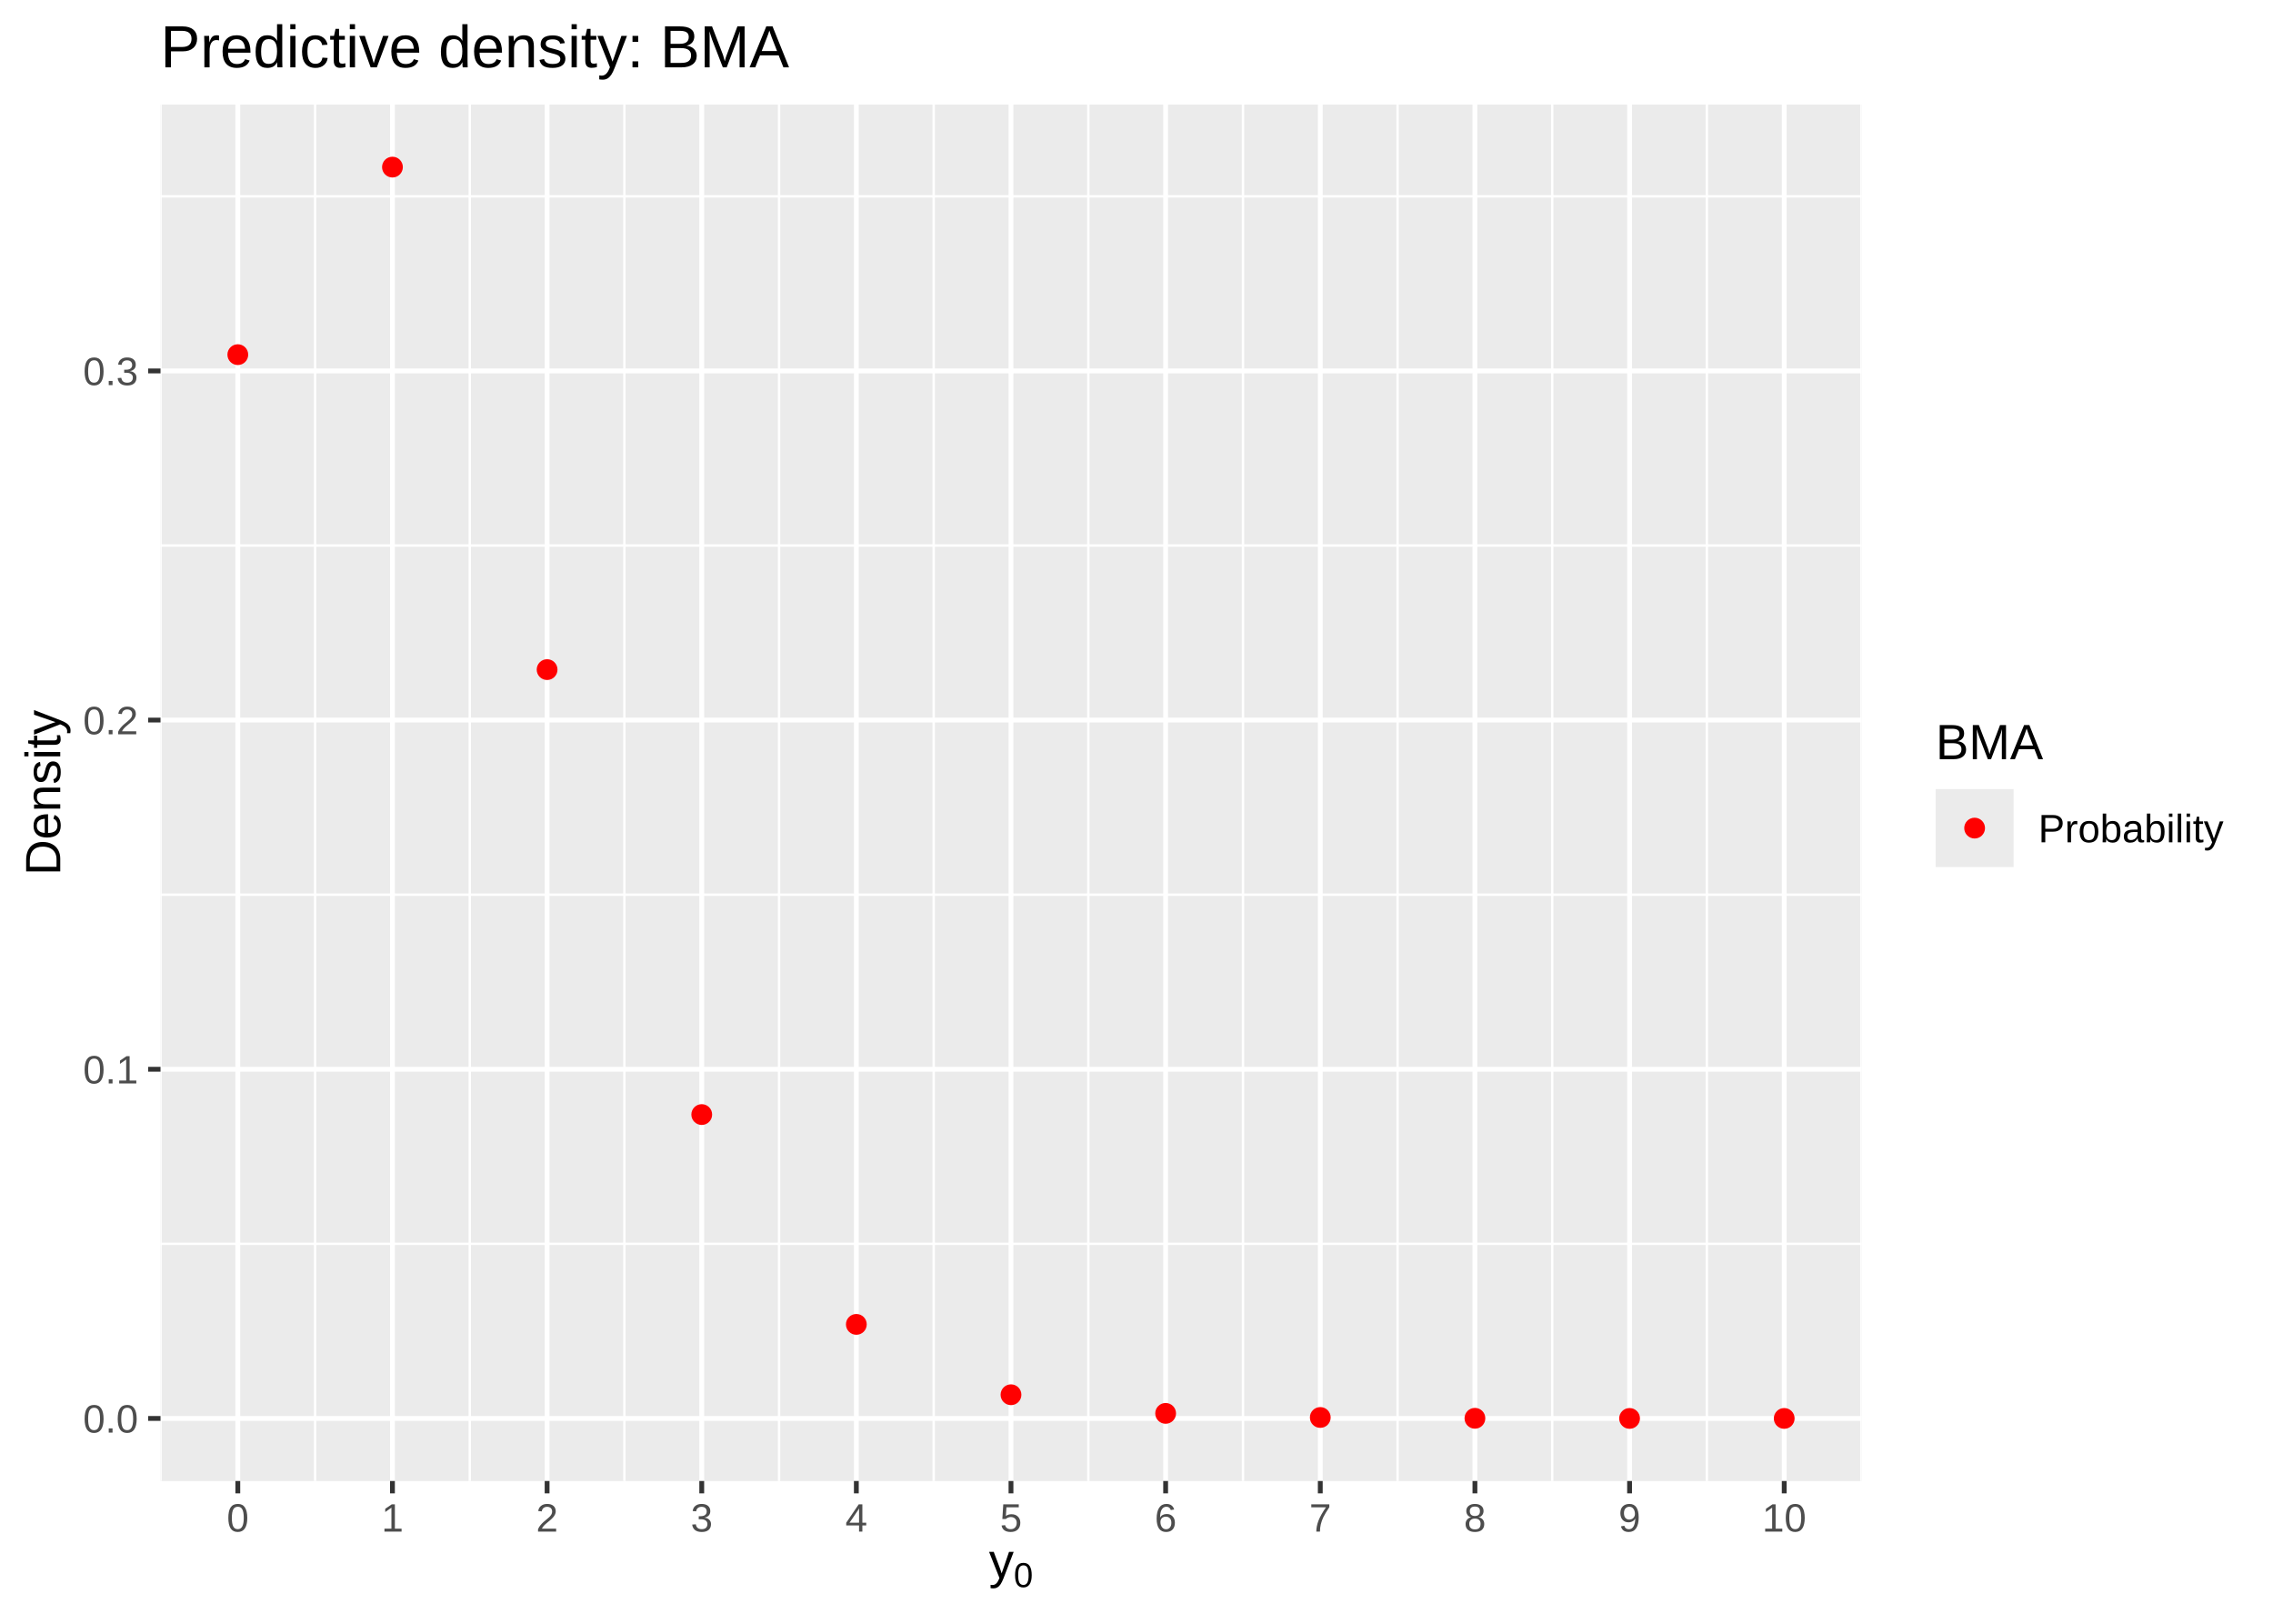
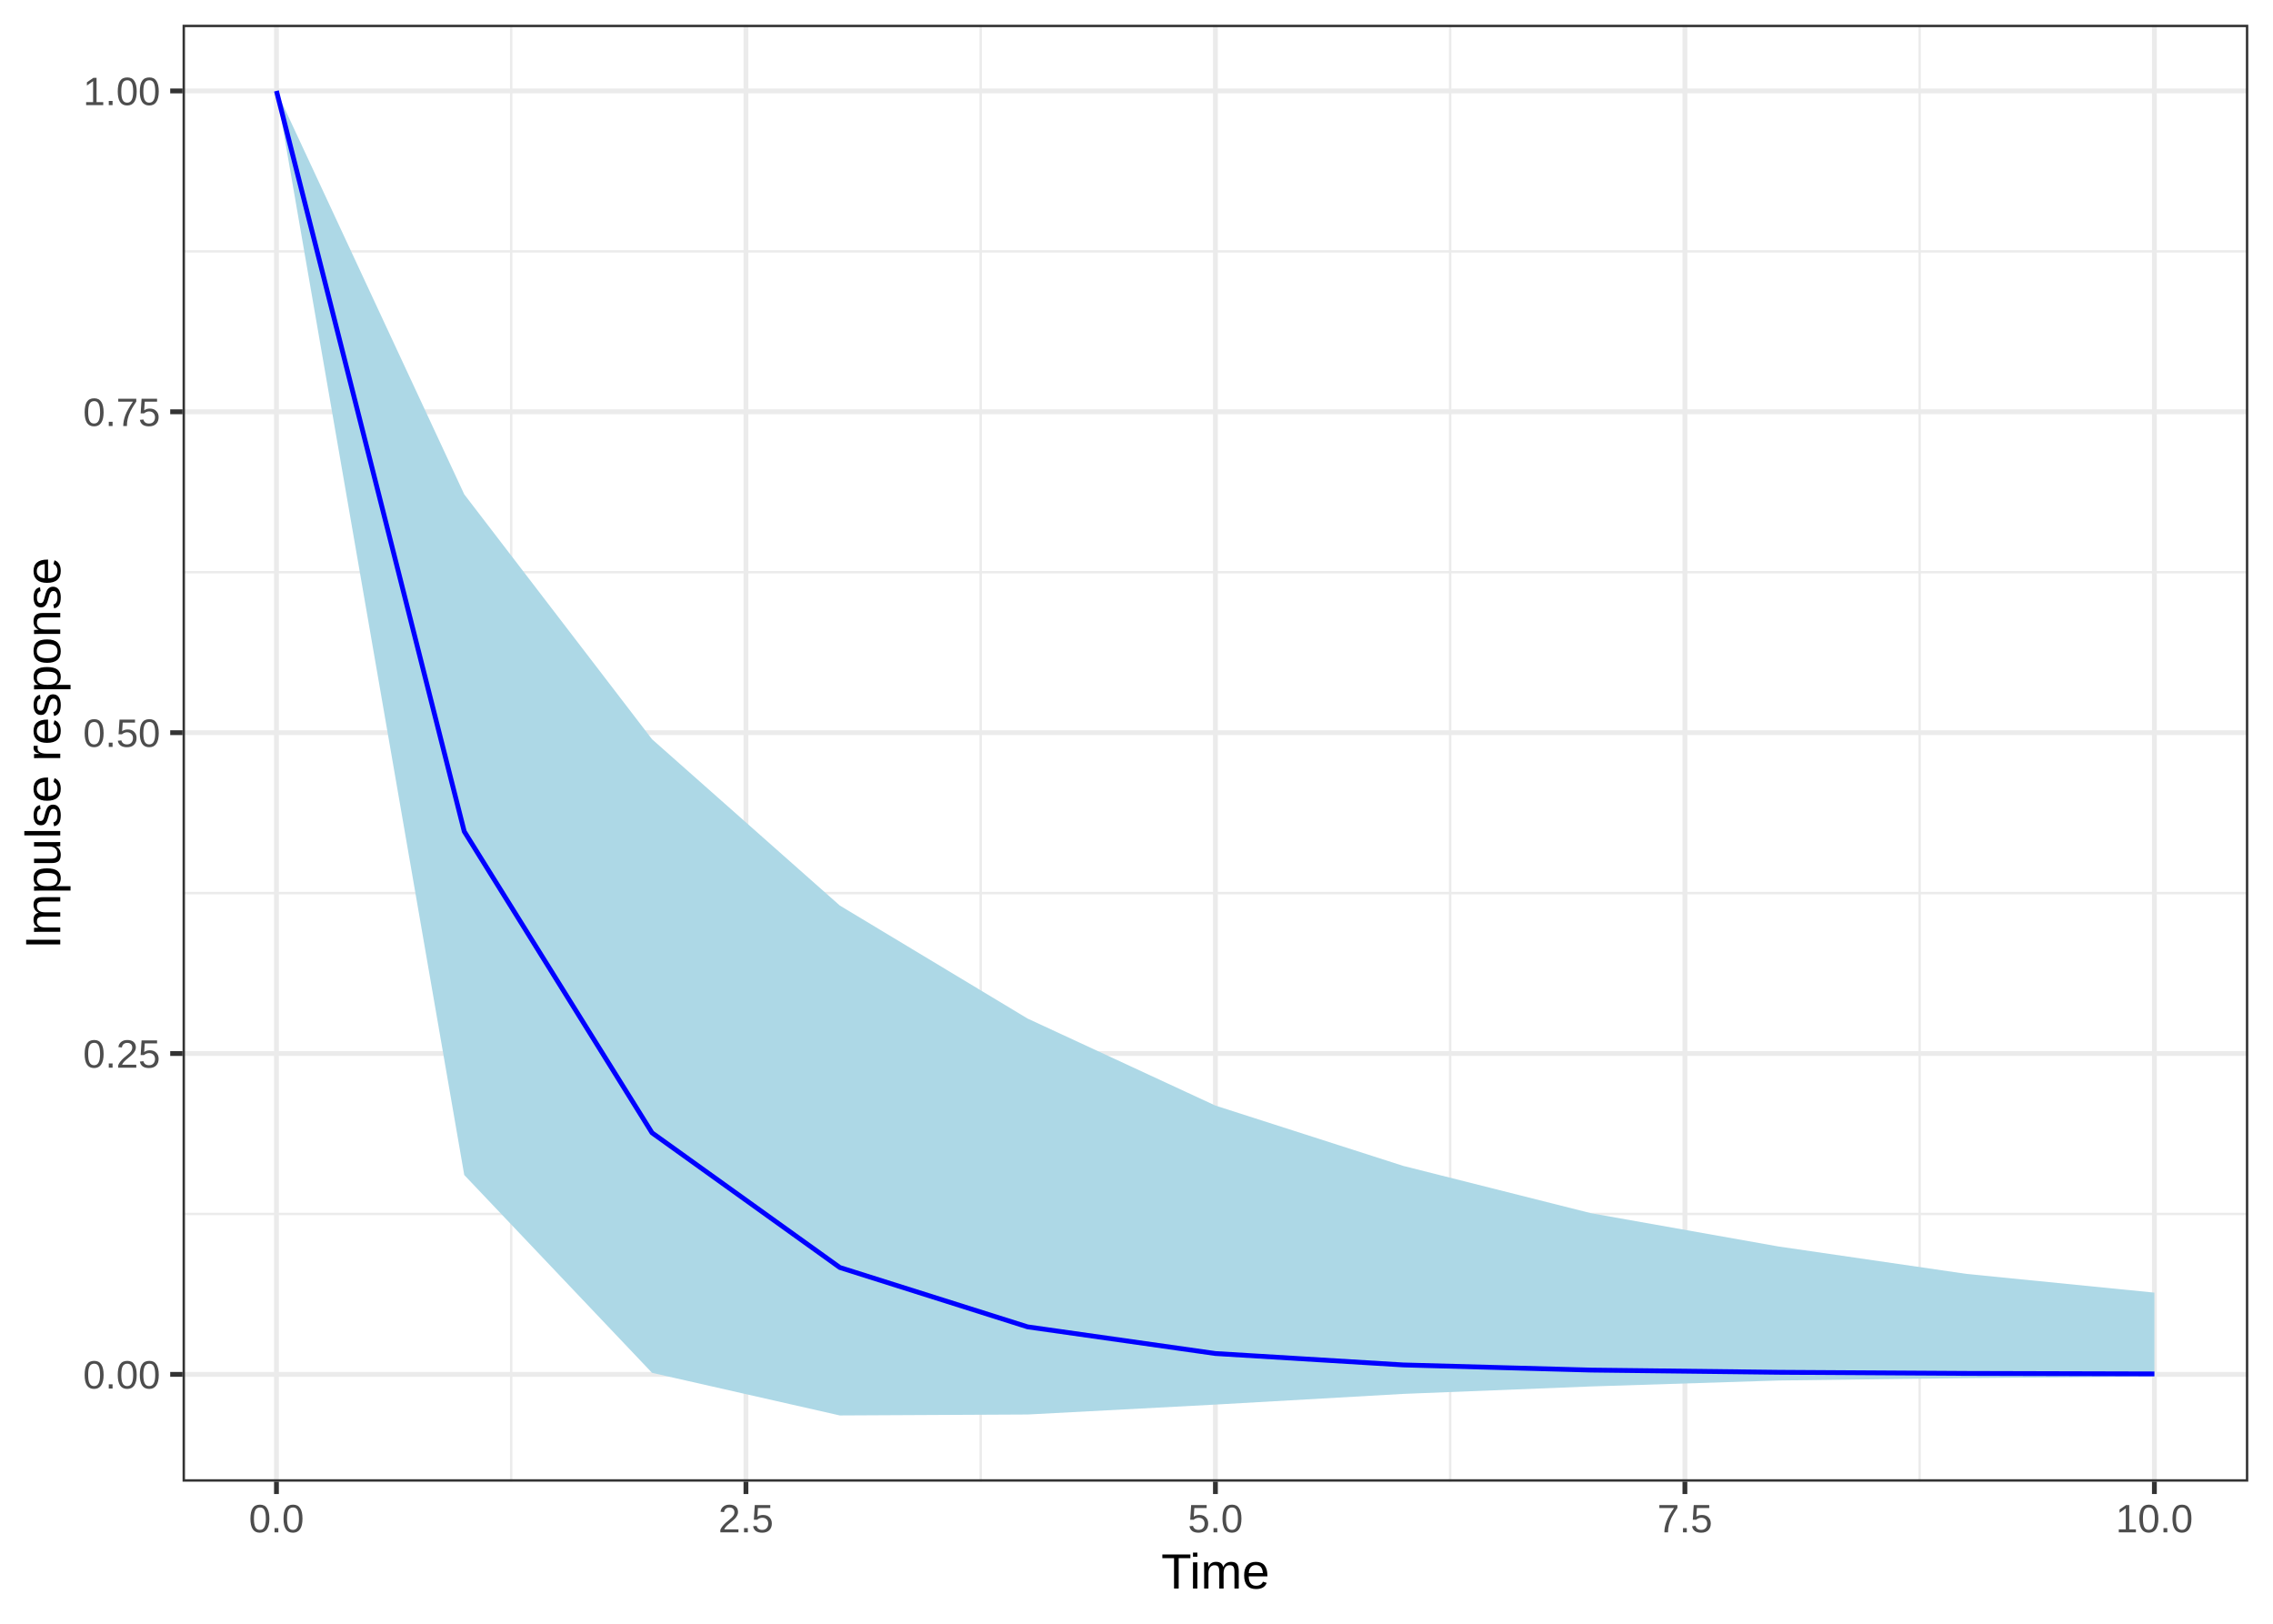
<svg xmlns="http://www.w3.org/2000/svg" class="svglite" width="504.00pt" height="360.00pt" viewBox="0 0 504.00 360.00">
  <defs>
    <style type="text/css">
    .svglite line, .svglite polyline, .svglite polygon, .svglite path, .svglite rect, .svglite circle {
      fill: none;
      stroke: #000000;
      stroke-linecap: round;
      stroke-linejoin: round;
      stroke-miterlimit: 10.00;
    }
    .svglite text {
      white-space: pre;
    }
  </style>
  </defs>
  <rect width="100%" height="100%" style="stroke: none; fill: #FFFFFF;" />
  <defs>
    <clipPath id="cpMC4wMHw1MDQuMDB8MC4wMHwzNjAuMDA=">
      <rect x="0.00" y="0.00" width="504.00" height="360.00" />
    </clipPath>
  </defs>
  <g clip-path="url(#cpMC4wMHw1MDQuMDB8MC4wMHwzNjAuMDA=)">
-     <rect x="0" y="0.00" width="504.00" height="360.00" style="stroke-width: 1.07; stroke: #FFFFFF; fill: #FFFFFF;" />
+     <rect x="0.00" y="0.00" width="504.00" height="360.00" style="stroke-width: 1.07; stroke: #FFFFFF; fill: #FFFFFF;" />
  </g>
  <defs>
-     <clipPath id="cpMzUuNTl8NDEyLjc2fDIzLjE4fDMyOC4zNQ==">
-       <rect x="35.59" y="23.18" width="377.17" height="305.18" />
+     <clipPath id="cpNDAuNDh8NDk4LjUyfDUuNDh8MzI4LjUw">
+       <rect x="40.48" y="5.48" width="458.04" height="323.02" />
    </clipPath>
  </defs>
-   <g clip-path="url(#cpMzUuNTl8NDEyLjc2fDIzLjE4fDMyOC4zNQ==)">
-     <rect x="35.59" y="23.18" width="377.17" height="305.18" style="stroke-width: 1.07; stroke: none; fill: #EBEBEB;" />
-     <polyline points="35.59,275.77 412.76,275.77 " style="stroke-width: 0.53; stroke: #FFFFFF; stroke-linecap: butt;" />
-     <polyline points="35.59,198.36 412.76,198.36 " style="stroke-width: 0.53; stroke: #FFFFFF; stroke-linecap: butt;" />
-     <polyline points="35.59,120.95 412.76,120.95 " style="stroke-width: 0.53; stroke: #FFFFFF; stroke-linecap: butt;" />
-     <polyline points="35.59,43.53 412.76,43.53 " style="stroke-width: 0.53; stroke: #FFFFFF; stroke-linecap: butt;" />
-     <polyline points="35.59,328.35 35.59,23.18 " style="stroke-width: 0.53; stroke: #FFFFFF; stroke-linecap: butt;" />
-     <polyline points="69.87,328.35 69.87,23.18 " style="stroke-width: 0.53; stroke: #FFFFFF; stroke-linecap: butt;" />
-     <polyline points="104.16,328.35 104.16,23.18 " style="stroke-width: 0.53; stroke: #FFFFFF; stroke-linecap: butt;" />
-     <polyline points="138.45,328.35 138.45,23.18 " style="stroke-width: 0.53; stroke: #FFFFFF; stroke-linecap: butt;" />
-     <polyline points="172.74,328.35 172.74,23.18 " style="stroke-width: 0.53; stroke: #FFFFFF; stroke-linecap: butt;" />
-     <polyline points="207.03,328.35 207.03,23.18 " style="stroke-width: 0.53; stroke: #FFFFFF; stroke-linecap: butt;" />
-     <polyline points="241.32,328.35 241.32,23.18 " style="stroke-width: 0.53; stroke: #FFFFFF; stroke-linecap: butt;" />
-     <polyline points="275.61,328.35 275.61,23.18 " style="stroke-width: 0.53; stroke: #FFFFFF; stroke-linecap: butt;" />
-     <polyline points="309.89,328.35 309.89,23.18 " style="stroke-width: 0.53; stroke: #FFFFFF; stroke-linecap: butt;" />
-     <polyline points="344.18,328.35 344.18,23.18 " style="stroke-width: 0.53; stroke: #FFFFFF; stroke-linecap: butt;" />
-     <polyline points="378.47,328.35 378.47,23.18 " style="stroke-width: 0.53; stroke: #FFFFFF; stroke-linecap: butt;" />
-     <polyline points="412.76,328.35 412.76,23.18 " style="stroke-width: 0.53; stroke: #FFFFFF; stroke-linecap: butt;" />
-     <polyline points="35.59,314.48 412.76,314.48 " style="stroke-width: 1.07; stroke: #FFFFFF; stroke-linecap: butt;" />
-     <polyline points="35.59,237.07 412.76,237.07 " style="stroke-width: 1.07; stroke: #FFFFFF; stroke-linecap: butt;" />
-     <polyline points="35.59,159.65 412.76,159.65 " style="stroke-width: 1.07; stroke: #FFFFFF; stroke-linecap: butt;" />
-     <polyline points="35.59,82.24 412.76,82.24 " style="stroke-width: 1.07; stroke: #FFFFFF; stroke-linecap: butt;" />
-     <polyline points="52.73,328.35 52.73,23.18 " style="stroke-width: 1.07; stroke: #FFFFFF; stroke-linecap: butt;" />
-     <polyline points="87.02,328.35 87.02,23.18 " style="stroke-width: 1.07; stroke: #FFFFFF; stroke-linecap: butt;" />
-     <polyline points="121.31,328.35 121.31,23.18 " style="stroke-width: 1.07; stroke: #FFFFFF; stroke-linecap: butt;" />
-     <polyline points="155.60,328.35 155.60,23.18 " style="stroke-width: 1.07; stroke: #FFFFFF; stroke-linecap: butt;" />
-     <polyline points="189.88,328.35 189.88,23.18 " style="stroke-width: 1.07; stroke: #FFFFFF; stroke-linecap: butt;" />
-     <polyline points="224.17,328.35 224.17,23.18 " style="stroke-width: 1.07; stroke: #FFFFFF; stroke-linecap: butt;" />
-     <polyline points="258.46,328.35 258.46,23.18 " style="stroke-width: 1.07; stroke: #FFFFFF; stroke-linecap: butt;" />
-     <polyline points="292.75,328.35 292.75,23.18 " style="stroke-width: 1.07; stroke: #FFFFFF; stroke-linecap: butt;" />
-     <polyline points="327.04,328.35 327.04,23.18 " style="stroke-width: 1.07; stroke: #FFFFFF; stroke-linecap: butt;" />
-     <polyline points="361.33,328.35 361.33,23.18 " style="stroke-width: 1.07; stroke: #FFFFFF; stroke-linecap: butt;" />
-     <polyline points="395.62,328.35 395.62,23.18 " style="stroke-width: 1.07; stroke: #FFFFFF; stroke-linecap: butt;" />
-     <circle cx="52.73" cy="78.63" r="1.95" style="stroke-width: 0.71; stroke: #FF0000; fill: #FF0000;" />
-     <circle cx="87.02" cy="37.05" r="1.95" style="stroke-width: 0.71; stroke: #FF0000; fill: #FF0000;" />
-     <circle cx="121.31" cy="148.46" r="1.95" style="stroke-width: 0.71; stroke: #FF0000; fill: #FF0000;" />
-     <circle cx="155.60" cy="247.11" r="1.95" style="stroke-width: 0.71; stroke: #FF0000; fill: #FF0000;" />
-     <circle cx="189.88" cy="293.63" r="1.95" style="stroke-width: 0.71; stroke: #FF0000; fill: #FF0000;" />
-     <circle cx="224.17" cy="309.23" r="1.95" style="stroke-width: 0.71; stroke: #FF0000; fill: #FF0000;" />
-     <circle cx="258.46" cy="313.36" r="1.95" style="stroke-width: 0.71; stroke: #FF0000; fill: #FF0000;" />
-     <circle cx="292.75" cy="314.27" r="1.95" style="stroke-width: 0.71; stroke: #FF0000; fill: #FF0000;" />
-     <circle cx="327.04" cy="314.45" r="1.95" style="stroke-width: 0.71; stroke: #FF0000; fill: #FF0000;" />
-     <circle cx="361.33" cy="314.48" r="1.95" style="stroke-width: 0.71; stroke: #FF0000; fill: #FF0000;" />
-     <circle cx="395.62" cy="314.48" r="1.95" style="stroke-width: 0.71; stroke: #FF0000; fill: #FF0000;" />
+   <g clip-path="url(#cpNDAuNDh8NDk4LjUyfDUuNDh8MzI4LjUw)">
+     <rect x="40.48" y="5.48" width="458.04" height="323.02" style="stroke-width: 1.07; stroke: none; fill: #FFFFFF;" />
+     <polyline points="40.48,269.14 498.52,269.14 " style="stroke-width: 0.53; stroke: #EBEBEB; stroke-linecap: butt;" />
+     <polyline points="40.48,198.01 498.52,198.01 " style="stroke-width: 0.53; stroke: #EBEBEB; stroke-linecap: butt;" />
+     <polyline points="40.48,126.87 498.52,126.87 " style="stroke-width: 0.53; stroke: #EBEBEB; stroke-linecap: butt;" />
+     <polyline points="40.48,55.73 498.52,55.73 " style="stroke-width: 0.53; stroke: #EBEBEB; stroke-linecap: butt;" />
+     <polyline points="113.35,328.50 113.35,5.48 " style="stroke-width: 0.53; stroke: #EBEBEB; stroke-linecap: butt;" />
+     <polyline points="217.45,328.50 217.45,5.48 " style="stroke-width: 0.53; stroke: #EBEBEB; stroke-linecap: butt;" />
+     <polyline points="321.55,328.50 321.55,5.48 " style="stroke-width: 0.53; stroke: #EBEBEB; stroke-linecap: butt;" />
+     <polyline points="425.65,328.50 425.65,5.48 " style="stroke-width: 0.53; stroke: #EBEBEB; stroke-linecap: butt;" />
+     <polyline points="40.48,304.71 498.52,304.71 " style="stroke-width: 1.07; stroke: #EBEBEB; stroke-linecap: butt;" />
+     <polyline points="40.48,233.57 498.52,233.57 " style="stroke-width: 1.07; stroke: #EBEBEB; stroke-linecap: butt;" />
+     <polyline points="40.48,162.44 498.52,162.44 " style="stroke-width: 1.07; stroke: #EBEBEB; stroke-linecap: butt;" />
+     <polyline points="40.48,91.30 498.52,91.30 " style="stroke-width: 1.07; stroke: #EBEBEB; stroke-linecap: butt;" />
+     <polyline points="40.48,20.16 498.52,20.16 " style="stroke-width: 1.07; stroke: #EBEBEB; stroke-linecap: butt;" />
+     <polyline points="61.30,328.50 61.30,5.48 " style="stroke-width: 1.07; stroke: #EBEBEB; stroke-linecap: butt;" />
+     <polyline points="165.40,328.50 165.40,5.48 " style="stroke-width: 1.07; stroke: #EBEBEB; stroke-linecap: butt;" />
+     <polyline points="269.50,328.50 269.50,5.48 " style="stroke-width: 1.07; stroke: #EBEBEB; stroke-linecap: butt;" />
+     <polyline points="373.60,328.50 373.60,5.48 " style="stroke-width: 1.07; stroke: #EBEBEB; stroke-linecap: butt;" />
+     <polyline points="477.70,328.50 477.70,5.48 " style="stroke-width: 1.07; stroke: #EBEBEB; stroke-linecap: butt;" />
+     <polygon points="61.30,20.16 102.94,109.60 144.58,163.90 186.22,200.77 227.86,225.83 269.50,245.12 311.14,258.49 352.78,268.98 394.42,276.37 436.06,282.44 477.70,286.59 477.70,305.19 436.06,305.54 394.42,306.07 352.78,307.39 311.14,309.04 269.50,311.41 227.86,313.61 186.22,313.82 144.58,304.37 102.94,260.51 61.30,20.16 " style="stroke-width: 0.00; stroke: none; stroke-linecap: butt; fill: #ADD8E6;" />
+     <polyline points="61.30,20.16 102.94,109.60 144.58,163.90 186.22,200.77 227.86,225.83 269.50,245.12 311.14,258.49 352.78,268.98 394.42,276.37 436.06,282.44 477.70,286.59 " style="stroke-width: 1.07; stroke: none; stroke-linecap: butt;" />
+     <polyline points="477.70,305.19 436.06,305.54 394.42,306.07 352.78,307.39 311.14,309.04 269.50,311.41 227.86,313.61 186.22,313.82 144.58,304.37 102.94,260.51 61.30,20.16 " style="stroke-width: 1.07; stroke: none; stroke-linecap: butt;" />
+     <polyline points="61.30,20.16 102.94,184.34 144.58,251.16 186.22,281.02 227.86,294.18 269.50,300.09 311.14,302.62 352.78,303.76 394.42,304.25 436.06,304.50 477.70,304.61 " style="stroke-width: 1.07; stroke: #0000FF; stroke-linecap: butt;" />
+     <rect x="40.48" y="5.48" width="458.04" height="323.02" style="stroke-width: 1.07; stroke: #333333;" />
  </g>
  <g clip-path="url(#cpMC4wMHw1MDQuMDB8MC4wMHwzNjAuMDA=)">
-     <text x="30.65" y="317.63" text-anchor="end" style="font-size: 8.80px;fill: #4D4D4D; font-family: &quot;Arial&quot;;" textLength="12.24px" lengthAdjust="spacingAndGlyphs">0.0</text>
-     <text x="30.65" y="240.22" text-anchor="end" style="font-size: 8.80px;fill: #4D4D4D; font-family: &quot;Arial&quot;;" textLength="12.24px" lengthAdjust="spacingAndGlyphs">0.1</text>
-     <text x="30.65" y="162.80" text-anchor="end" style="font-size: 8.80px;fill: #4D4D4D; font-family: &quot;Arial&quot;;" textLength="12.24px" lengthAdjust="spacingAndGlyphs">0.2</text>
-     <text x="30.65" y="85.39" text-anchor="end" style="font-size: 8.80px;fill: #4D4D4D; font-family: &quot;Arial&quot;;" textLength="12.24px" lengthAdjust="spacingAndGlyphs">0.3</text>
-     <polyline points="32.85,314.48 35.59,314.48 " style="stroke-width: 1.07; stroke: #333333; stroke-linecap: butt;" />
-     <polyline points="32.85,237.07 35.59,237.07 " style="stroke-width: 1.07; stroke: #333333; stroke-linecap: butt;" />
-     <polyline points="32.85,159.65 35.59,159.65 " style="stroke-width: 1.07; stroke: #333333; stroke-linecap: butt;" />
-     <polyline points="32.85,82.24 35.59,82.24 " style="stroke-width: 1.07; stroke: #333333; stroke-linecap: butt;" />
-     <polyline points="52.73,331.09 52.73,328.35 " style="stroke-width: 1.07; stroke: #333333; stroke-linecap: butt;" />
-     <polyline points="87.02,331.09 87.02,328.35 " style="stroke-width: 1.07; stroke: #333333; stroke-linecap: butt;" />
-     <polyline points="121.31,331.09 121.31,328.35 " style="stroke-width: 1.07; stroke: #333333; stroke-linecap: butt;" />
-     <polyline points="155.60,331.09 155.60,328.35 " style="stroke-width: 1.07; stroke: #333333; stroke-linecap: butt;" />
-     <polyline points="189.88,331.09 189.88,328.35 " style="stroke-width: 1.07; stroke: #333333; stroke-linecap: butt;" />
-     <polyline points="224.17,331.09 224.17,328.35 " style="stroke-width: 1.07; stroke: #333333; stroke-linecap: butt;" />
-     <polyline points="258.46,331.09 258.46,328.35 " style="stroke-width: 1.07; stroke: #333333; stroke-linecap: butt;" />
-     <polyline points="292.75,331.09 292.75,328.35 " style="stroke-width: 1.07; stroke: #333333; stroke-linecap: butt;" />
-     <polyline points="327.04,331.09 327.04,328.35 " style="stroke-width: 1.07; stroke: #333333; stroke-linecap: butt;" />
-     <polyline points="361.33,331.09 361.33,328.35 " style="stroke-width: 1.07; stroke: #333333; stroke-linecap: butt;" />
-     <polyline points="395.62,331.09 395.62,328.35 " style="stroke-width: 1.07; stroke: #333333; stroke-linecap: butt;" />
-     <text x="52.73" y="339.58" text-anchor="middle" style="font-size: 8.80px;fill: #4D4D4D; font-family: &quot;Arial&quot;;" textLength="4.90px" lengthAdjust="spacingAndGlyphs">0</text>
-     <text x="87.02" y="339.58" text-anchor="middle" style="font-size: 8.80px;fill: #4D4D4D; font-family: &quot;Arial&quot;;" textLength="4.90px" lengthAdjust="spacingAndGlyphs">1</text>
-     <text x="121.31" y="339.58" text-anchor="middle" style="font-size: 8.80px;fill: #4D4D4D; font-family: &quot;Arial&quot;;" textLength="4.90px" lengthAdjust="spacingAndGlyphs">2</text>
-     <text x="155.60" y="339.58" text-anchor="middle" style="font-size: 8.80px;fill: #4D4D4D; font-family: &quot;Arial&quot;;" textLength="4.90px" lengthAdjust="spacingAndGlyphs">3</text>
-     <text x="189.88" y="339.58" text-anchor="middle" style="font-size: 8.80px;fill: #4D4D4D; font-family: &quot;Arial&quot;;" textLength="4.90px" lengthAdjust="spacingAndGlyphs">4</text>
-     <text x="224.17" y="339.58" text-anchor="middle" style="font-size: 8.80px;fill: #4D4D4D; font-family: &quot;Arial&quot;;" textLength="4.90px" lengthAdjust="spacingAndGlyphs">5</text>
-     <text x="258.46" y="339.58" text-anchor="middle" style="font-size: 8.80px;fill: #4D4D4D; font-family: &quot;Arial&quot;;" textLength="4.90px" lengthAdjust="spacingAndGlyphs">6</text>
-     <text x="292.75" y="339.58" text-anchor="middle" style="font-size: 8.80px;fill: #4D4D4D; font-family: &quot;Arial&quot;;" textLength="4.90px" lengthAdjust="spacingAndGlyphs">7</text>
-     <text x="327.04" y="339.58" text-anchor="middle" style="font-size: 8.80px;fill: #4D4D4D; font-family: &quot;Arial&quot;;" textLength="4.90px" lengthAdjust="spacingAndGlyphs">8</text>
-     <text x="361.33" y="339.58" text-anchor="middle" style="font-size: 8.80px;fill: #4D4D4D; font-family: &quot;Arial&quot;;" textLength="4.90px" lengthAdjust="spacingAndGlyphs">9</text>
-     <text x="395.62" y="339.58" text-anchor="middle" style="font-size: 8.80px;fill: #4D4D4D; font-family: &quot;Arial&quot;;" textLength="9.79px" lengthAdjust="spacingAndGlyphs">10</text>
-     <text x="219.28" y="349.88" style="font-size: 11.00px; font-family: &quot;Arial&quot;;" textLength="5.50px" lengthAdjust="spacingAndGlyphs">y</text>
-     <text x="224.78" y="351.88" style="font-size: 7.70px; font-family: &quot;Arial&quot;;" textLength="4.28px" lengthAdjust="spacingAndGlyphs">0</text>
-     <text transform="translate(13.36,175.76) rotate(-90)" text-anchor="middle" style="font-size: 11.00px; font-family: &quot;Arial&quot;;" textLength="36.68px" lengthAdjust="spacingAndGlyphs">Density</text>
-     <rect x="423.72" y="153.81" width="74.80" height="43.91" style="stroke-width: 1.07; stroke: none; fill: #FFFFFF;" />
-     <text x="429.20" y="168.32" style="font-size: 11.00px; font-family: &quot;Arial&quot;;" textLength="23.84px" lengthAdjust="spacingAndGlyphs">BMA</text>
-     <rect x="429.20" y="174.96" width="17.28" height="17.28" style="stroke-width: 1.07; stroke: none; fill: #EBEBEB;" />
-     <circle cx="437.84" cy="183.60" r="1.95" style="stroke-width: 0.71; stroke: #FF0000; fill: #FF0000;" />
-     <text x="451.96" y="186.75" style="font-size: 8.80px; font-family: &quot;Arial&quot;;" textLength="41.08px" lengthAdjust="spacingAndGlyphs">Probability</text>
-     <text x="35.59" y="14.93" style="font-size: 13.20px; font-family: &quot;Arial&quot;;" textLength="139.29px" lengthAdjust="spacingAndGlyphs">Predictive density: BMA</text>
+     <text x="35.55" y="307.86" text-anchor="end" style="font-size: 8.80px;fill: #4D4D4D; font-family: &quot;Arial&quot;;" textLength="17.14px" lengthAdjust="spacingAndGlyphs">0.00</text>
+     <text x="35.55" y="236.72" text-anchor="end" style="font-size: 8.80px;fill: #4D4D4D; font-family: &quot;Arial&quot;;" textLength="17.14px" lengthAdjust="spacingAndGlyphs">0.25</text>
+     <text x="35.55" y="165.59" text-anchor="end" style="font-size: 8.80px;fill: #4D4D4D; font-family: &quot;Arial&quot;;" textLength="17.14px" lengthAdjust="spacingAndGlyphs">0.50</text>
+     <text x="35.55" y="94.45" text-anchor="end" style="font-size: 8.80px;fill: #4D4D4D; font-family: &quot;Arial&quot;;" textLength="17.14px" lengthAdjust="spacingAndGlyphs">0.75</text>
+     <text x="35.55" y="23.31" text-anchor="end" style="font-size: 8.80px;fill: #4D4D4D; font-family: &quot;Arial&quot;;" textLength="17.14px" lengthAdjust="spacingAndGlyphs">1.00</text>
+     <polyline points="37.74,304.71 40.48,304.71 " style="stroke-width: 1.07; stroke: #333333; stroke-linecap: butt;" />
+     <polyline points="37.74,233.57 40.48,233.57 " style="stroke-width: 1.07; stroke: #333333; stroke-linecap: butt;" />
+     <polyline points="37.74,162.44 40.48,162.44 " style="stroke-width: 1.07; stroke: #333333; stroke-linecap: butt;" />
+     <polyline points="37.74,91.30 40.48,91.30 " style="stroke-width: 1.07; stroke: #333333; stroke-linecap: butt;" />
+     <polyline points="37.74,20.16 40.48,20.16 " style="stroke-width: 1.07; stroke: #333333; stroke-linecap: butt;" />
+     <polyline points="61.30,331.24 61.30,328.50 " style="stroke-width: 1.07; stroke: #333333; stroke-linecap: butt;" />
+     <polyline points="165.40,331.24 165.40,328.50 " style="stroke-width: 1.07; stroke: #333333; stroke-linecap: butt;" />
+     <polyline points="269.50,331.24 269.50,328.50 " style="stroke-width: 1.07; stroke: #333333; stroke-linecap: butt;" />
+     <polyline points="373.60,331.24 373.60,328.50 " style="stroke-width: 1.07; stroke: #333333; stroke-linecap: butt;" />
+     <polyline points="477.70,331.24 477.70,328.50 " style="stroke-width: 1.07; stroke: #333333; stroke-linecap: butt;" />
+     <text x="61.30" y="339.74" text-anchor="middle" style="font-size: 8.80px;fill: #4D4D4D; font-family: &quot;Arial&quot;;" textLength="12.24px" lengthAdjust="spacingAndGlyphs">0.0</text>
+     <text x="165.40" y="339.74" text-anchor="middle" style="font-size: 8.80px;fill: #4D4D4D; font-family: &quot;Arial&quot;;" textLength="12.24px" lengthAdjust="spacingAndGlyphs">2.5</text>
+     <text x="269.50" y="339.74" text-anchor="middle" style="font-size: 8.80px;fill: #4D4D4D; font-family: &quot;Arial&quot;;" textLength="12.24px" lengthAdjust="spacingAndGlyphs">5.0</text>
+     <text x="373.60" y="339.74" text-anchor="middle" style="font-size: 8.80px;fill: #4D4D4D; font-family: &quot;Arial&quot;;" textLength="12.24px" lengthAdjust="spacingAndGlyphs">7.5</text>
+     <text x="477.70" y="339.74" text-anchor="middle" style="font-size: 8.80px;fill: #4D4D4D; font-family: &quot;Arial&quot;;" textLength="17.14px" lengthAdjust="spacingAndGlyphs">10.0</text>
+     <text x="269.50" y="352.20" text-anchor="middle" style="font-size: 11.00px; font-family: &quot;Arial&quot;;" textLength="24.03px" lengthAdjust="spacingAndGlyphs">Time</text>
+     <text transform="translate(13.36,166.99) rotate(-90)" text-anchor="middle" style="font-size: 11.00px; font-family: &quot;Arial&quot;;" textLength="86.85px" lengthAdjust="spacingAndGlyphs">Impulse response</text>
  </g>
</svg>
